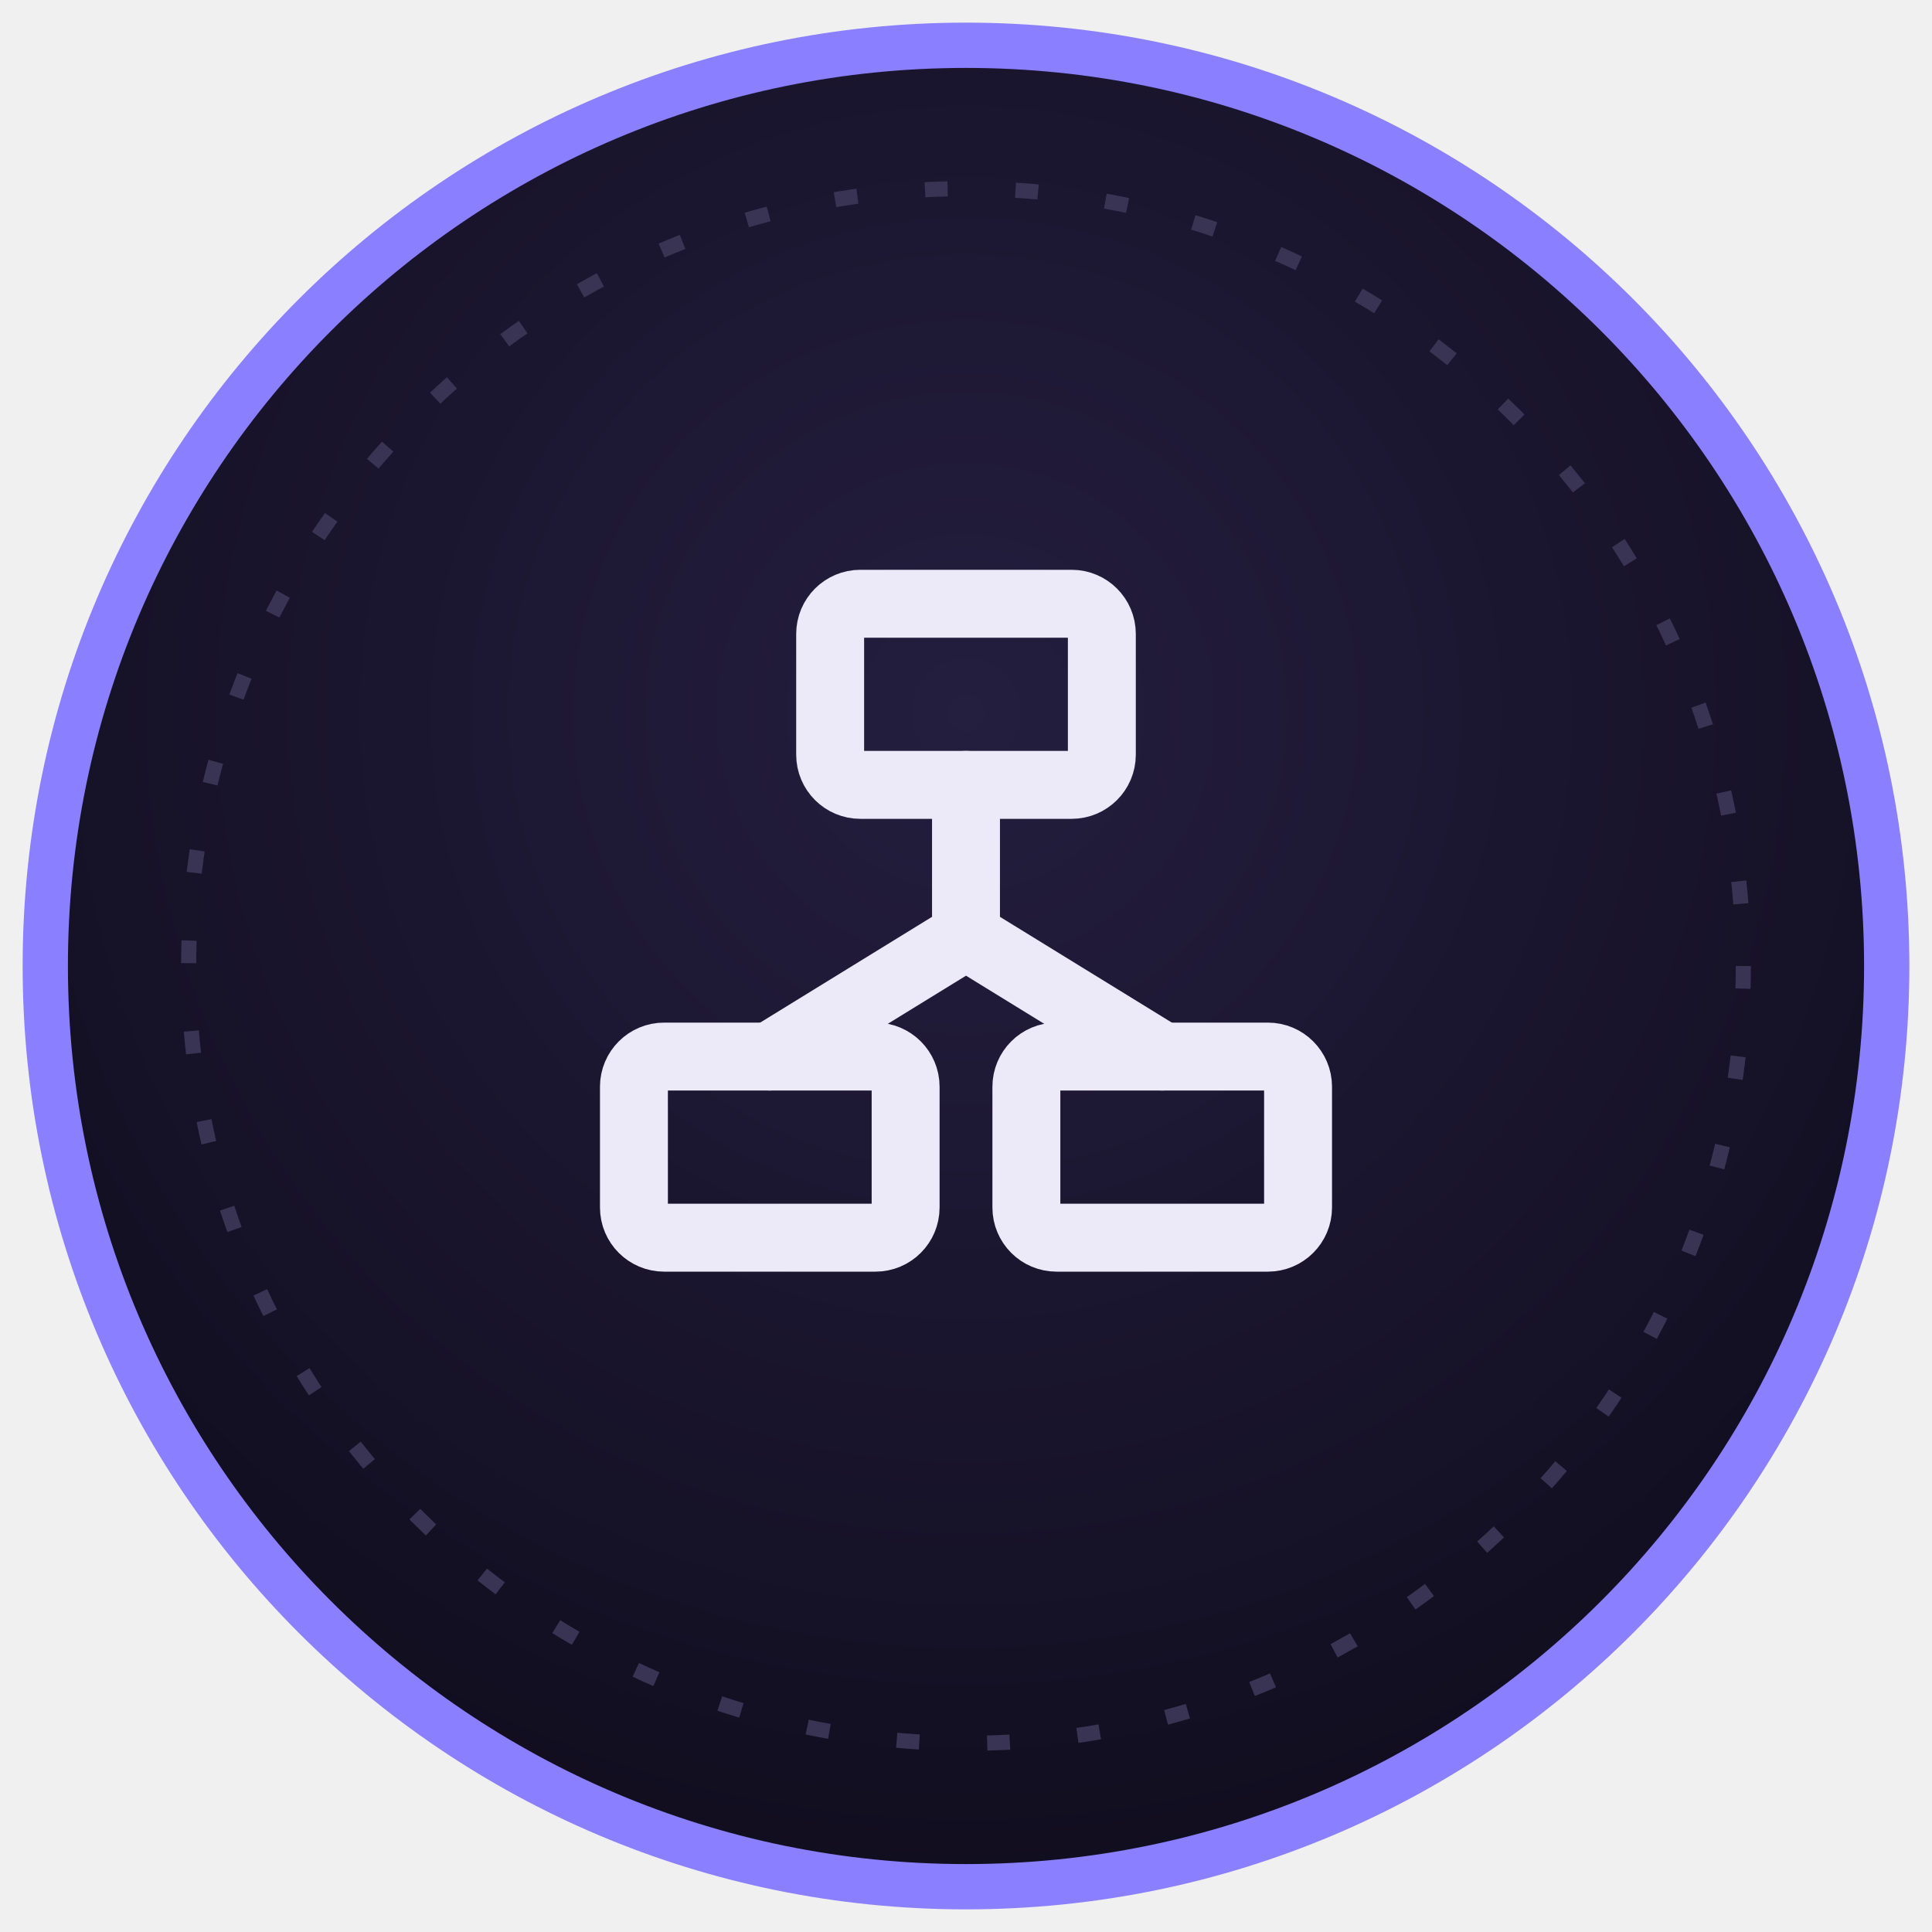
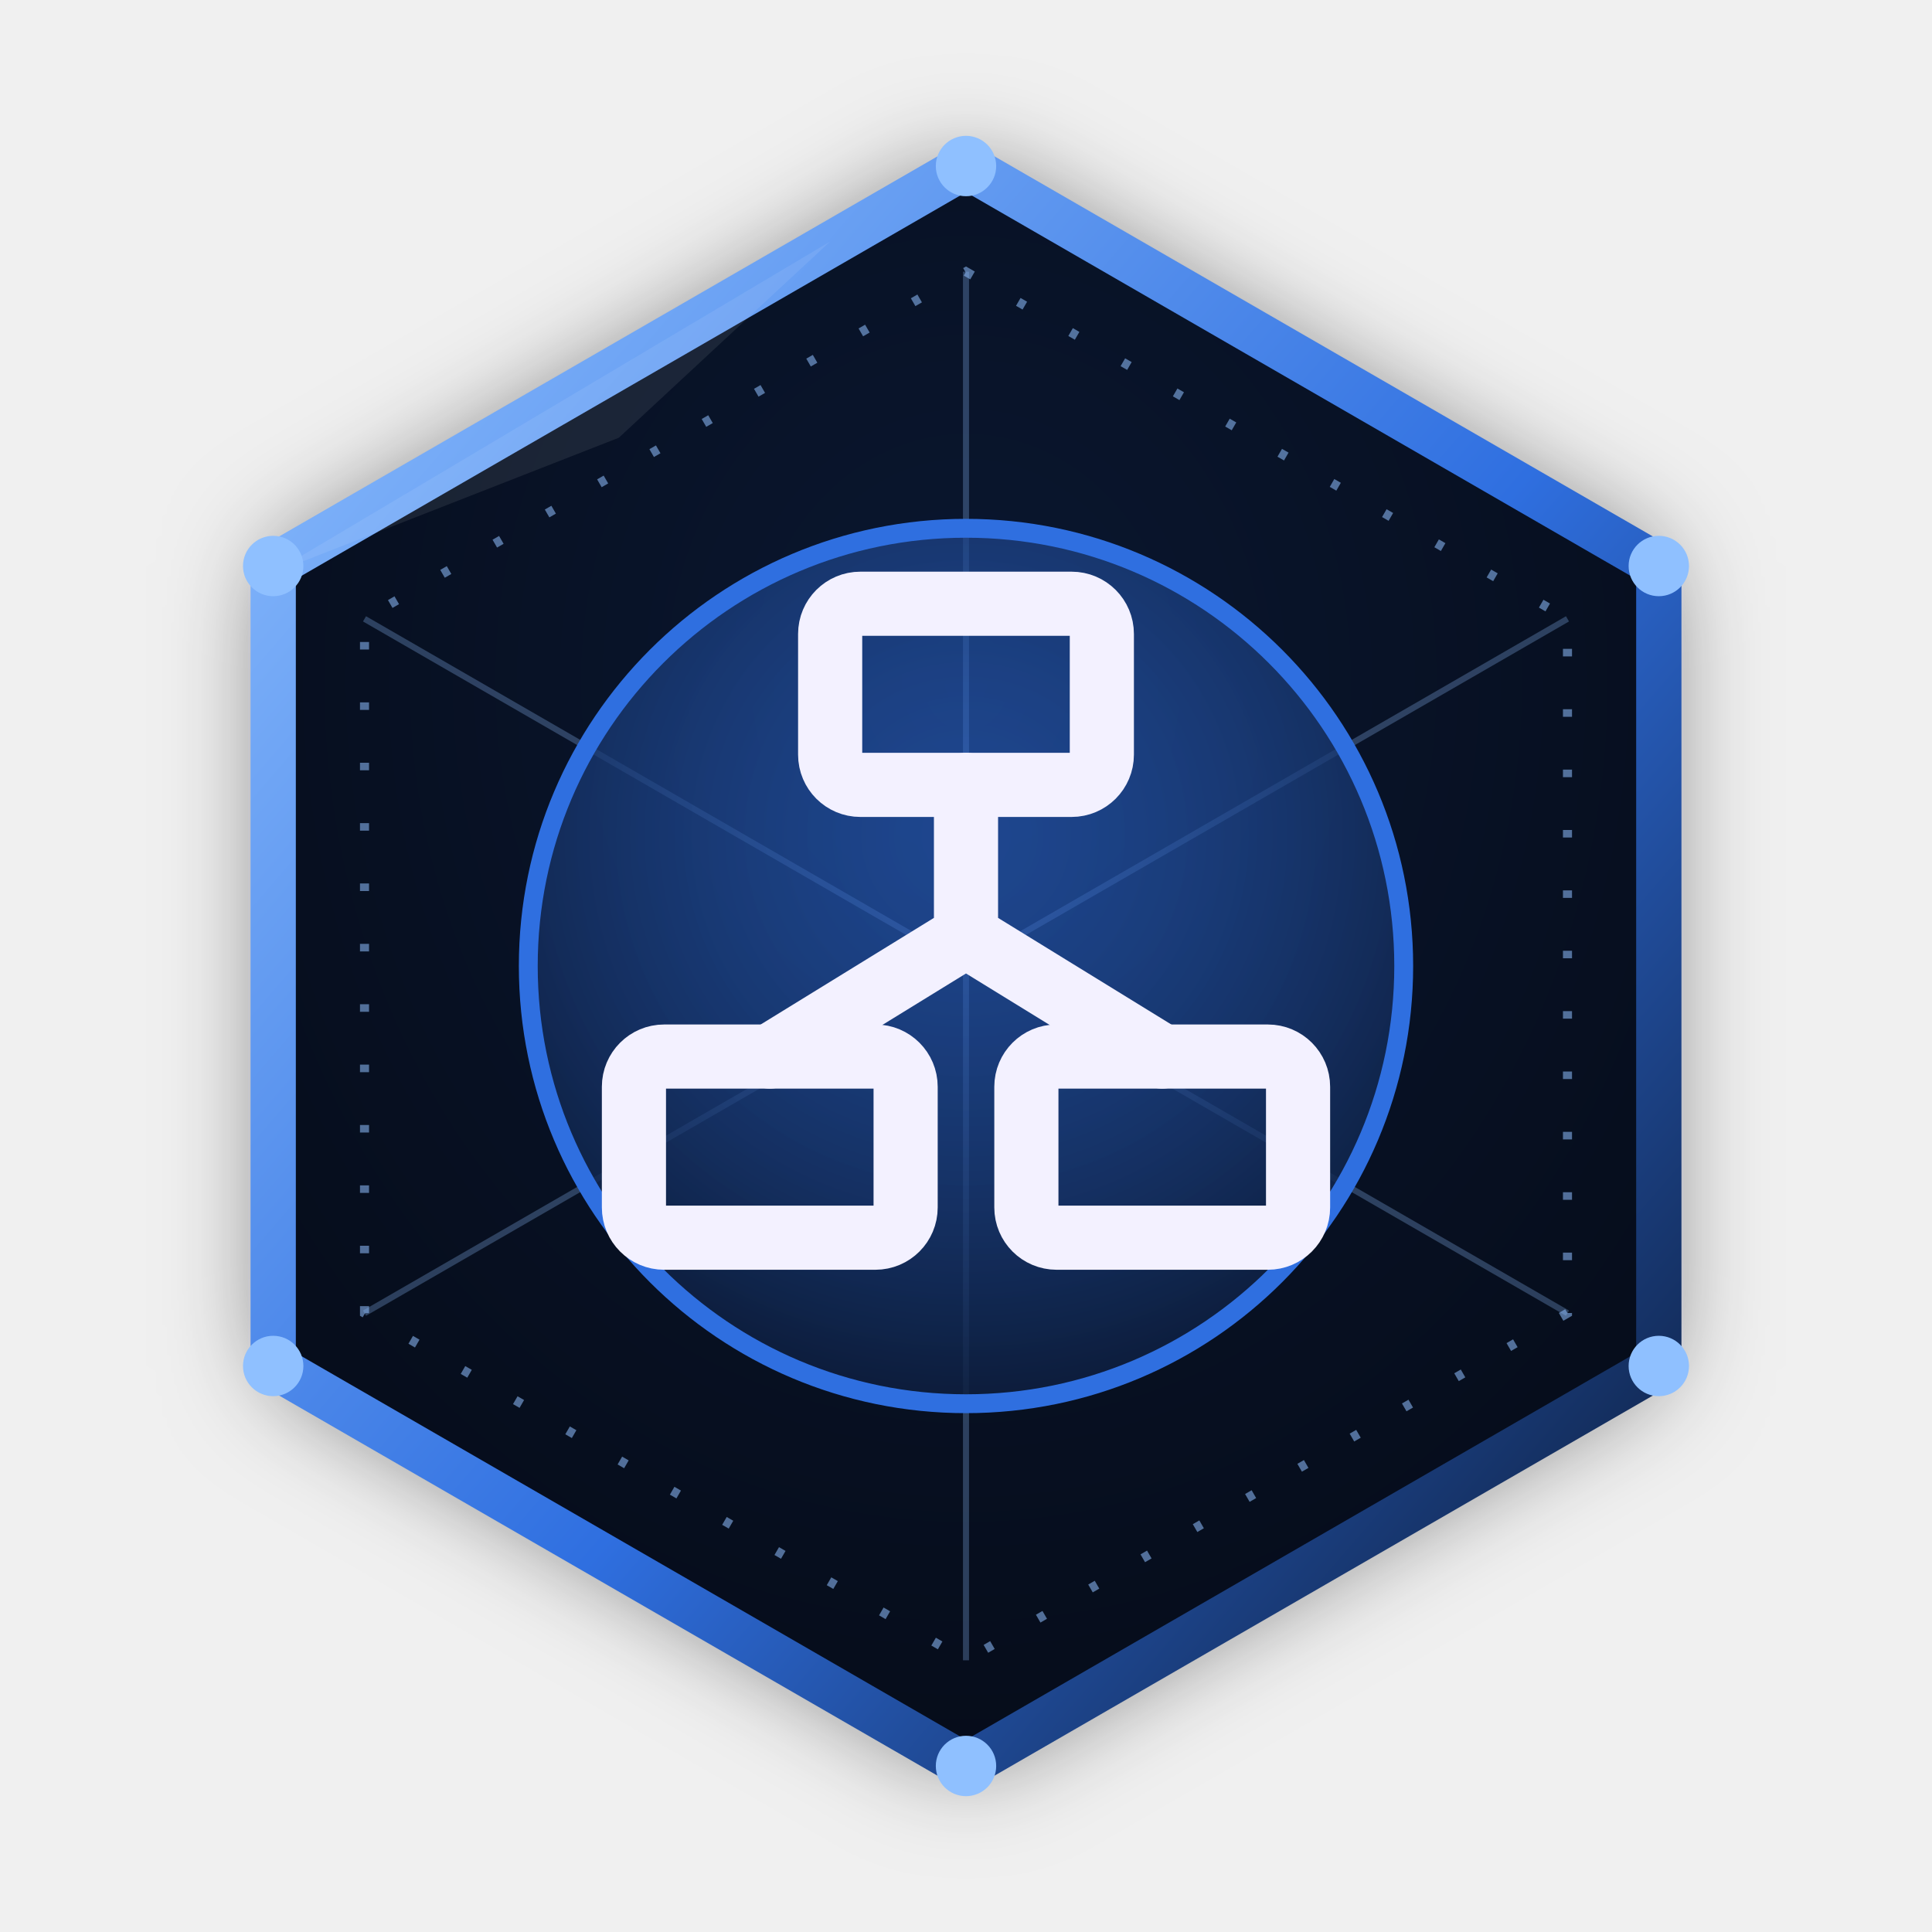
<svg xmlns="http://www.w3.org/2000/svg" viewBox="0 0 256 256">
  <defs>
-     <radialGradient id="bg" cx="50%" cy="36%" r="75%">
-       <stop offset="0%" stop-color="#241e3f" />
-       <stop offset="100%" stop-color="#0e0b1a" />
+     <radialGradient id="fill" cx="50%" cy="32%" r="75%">
+       <stop offset="0%" stop-color="#0a1730" />
+       <stop offset="100%" stop-color="#050b18" />
    </radialGradient>
+     <linearGradient id="border" x1="0%" y1="0%" x2="100%" y2="100%">
+       <stop offset="0%" stop-color="#8fc0ff" />
+       <stop offset="55%" stop-color="#2f6fe0" />
+       <stop offset="100%" stop-color="#0a1730" />
+     </linearGradient>
+     <radialGradient id="medal" cx="50%" cy="35%" r="70%">
+       <stop offset="0%" stop-color="#2f6fe0" stop-opacity="0.55" />
+       <stop offset="100%" stop-color="#0a1730" stop-opacity="0.9" />
+     </radialGradient>
+     <filter id="glow" x="-60%" y="-60%" width="220%" height="220%">
+       <feGaussianBlur stdDeviation="7" result="b" />
+       <feMerge>
+         <feMergeNode in="b" />
+         <feMergeNode in="SourceGraphic" />
+       </feMerge>
+     </filter>
  </defs>
-   <circle cx="128" cy="128" r="122" fill="url(#bg)" stroke="#8a7fff" stroke-width="6" />
-   <circle cx="128" cy="128" r="103" fill="none" stroke="#3a3454" stroke-width="2" stroke-dasharray="3 9" />
-   <g transform="translate(128 132)">
-     <g fill="none" stroke="#ece9f8" stroke-width="9" stroke-linecap="round" stroke-linejoin="round">
-       <rect x="-18" y="-52" width="36" height="24" rx="4" />
-       <rect x="-44" y="8" width="36" height="24" rx="4" />
-       <rect x="8" y="8" width="36" height="24" rx="4" />
-       <path d="M0 -28v20M0 -8l-26 16M0 -8l26 16" />
-     </g>
+   <path d="M128.0 22.0 L219.8 75.0 L219.8 181.0 L128.0 234.0 L36.2 181.0 L36.2 75.0 Z" fill="#050b18" opacity="0.55" filter="url(#glow)" />
+   <path d="M128.0 22.0 L219.8 75.0 L219.8 181.0 L128.0 234.0 L36.2 181.0 L36.2 75.0 Z" fill="url(#fill)" stroke="url(#border)" stroke-width="6" stroke-linejoin="round" />
+   <path d="M128.0 36.0 L207.7 82.0 L207.7 174.0 L128.0 220.0 L48.3 174.0 L48.3 82.0 Z" fill="none" stroke="#8fc0ff" stroke-width="1.2" stroke-dasharray="1 7" opacity="0.55" />
+   <g stroke="#8fc0ff" stroke-width="0.8" opacity="0.28">
+     <line x1="128" y1="128" x2="128.0" y2="36.0" />
+     <line x1="128" y1="128" x2="207.7" y2="82.0" />
+     <line x1="128" y1="128" x2="207.7" y2="174.0" />
+     <line x1="128" y1="128" x2="128.0" y2="220.0" />
+     <line x1="128" y1="128" x2="48.3" y2="174.0" />
+     <line x1="128" y1="128" x2="48.3" y2="82.0" />
+   </g>
+   <path d="M36 76 L110 32 L82 58 Z" fill="#ffffff" opacity="0.08" />
+   <circle cx="128" cy="128" r="58" fill="url(#medal)" stroke="#2f6fe0" stroke-width="2.5" />
+   <g transform="translate(128 132)" fill="none" stroke="#f3f1ff" stroke-width="8.5" stroke-linecap="round" stroke-linejoin="round">
+     <rect x="-18" y="-52" width="36" height="24" rx="4" />
+     <rect x="-44" y="8" width="36" height="24" rx="4" />
+     <rect x="8" y="8" width="36" height="24" rx="4" />
+     <path d="M0 -28v20M0 -8l-26 16M0 -8l26 16" />
+   </g>
+   <g>
+     <circle cx="128.0" cy="22.0" r="4" fill="#8fc0ff" />
+     <circle cx="219.8" cy="75.0" r="4" fill="#8fc0ff" />
+     <circle cx="219.8" cy="181.0" r="4" fill="#8fc0ff" />
+     <circle cx="128.0" cy="234.0" r="4" fill="#8fc0ff" />
+     <circle cx="36.2" cy="181.0" r="4" fill="#8fc0ff" />
+     <circle cx="36.2" cy="75.0" r="4" fill="#8fc0ff" />
  </g>
</svg>
